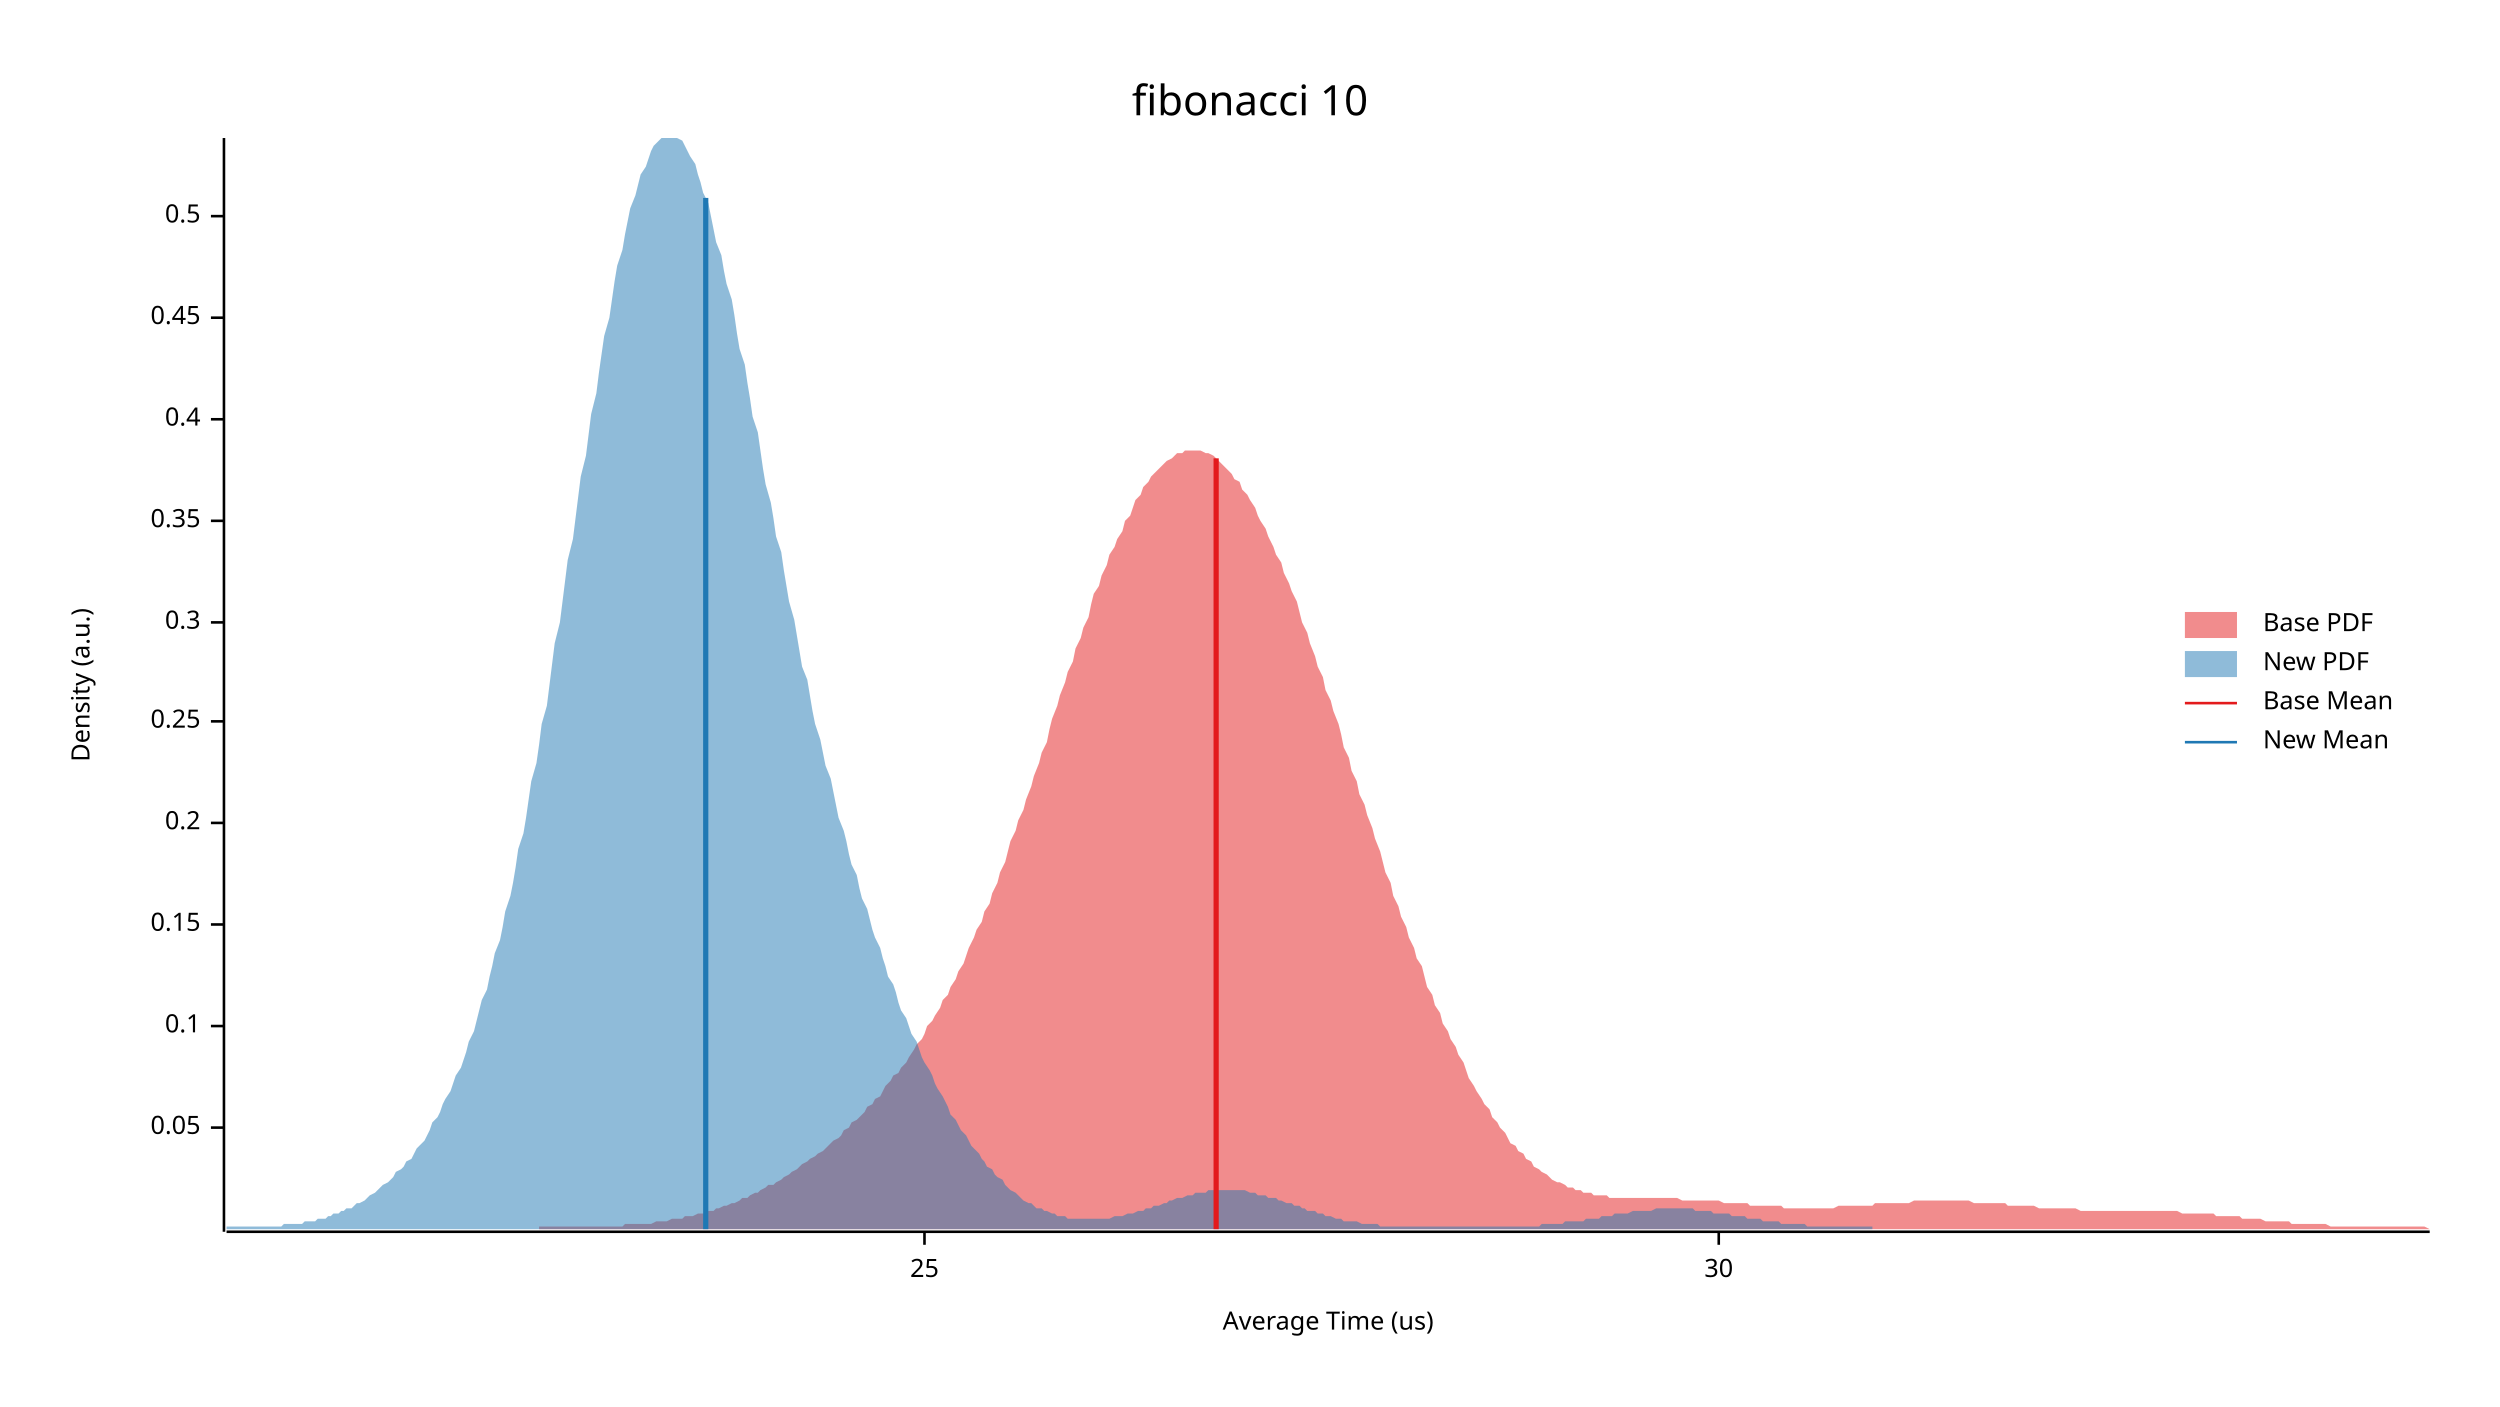
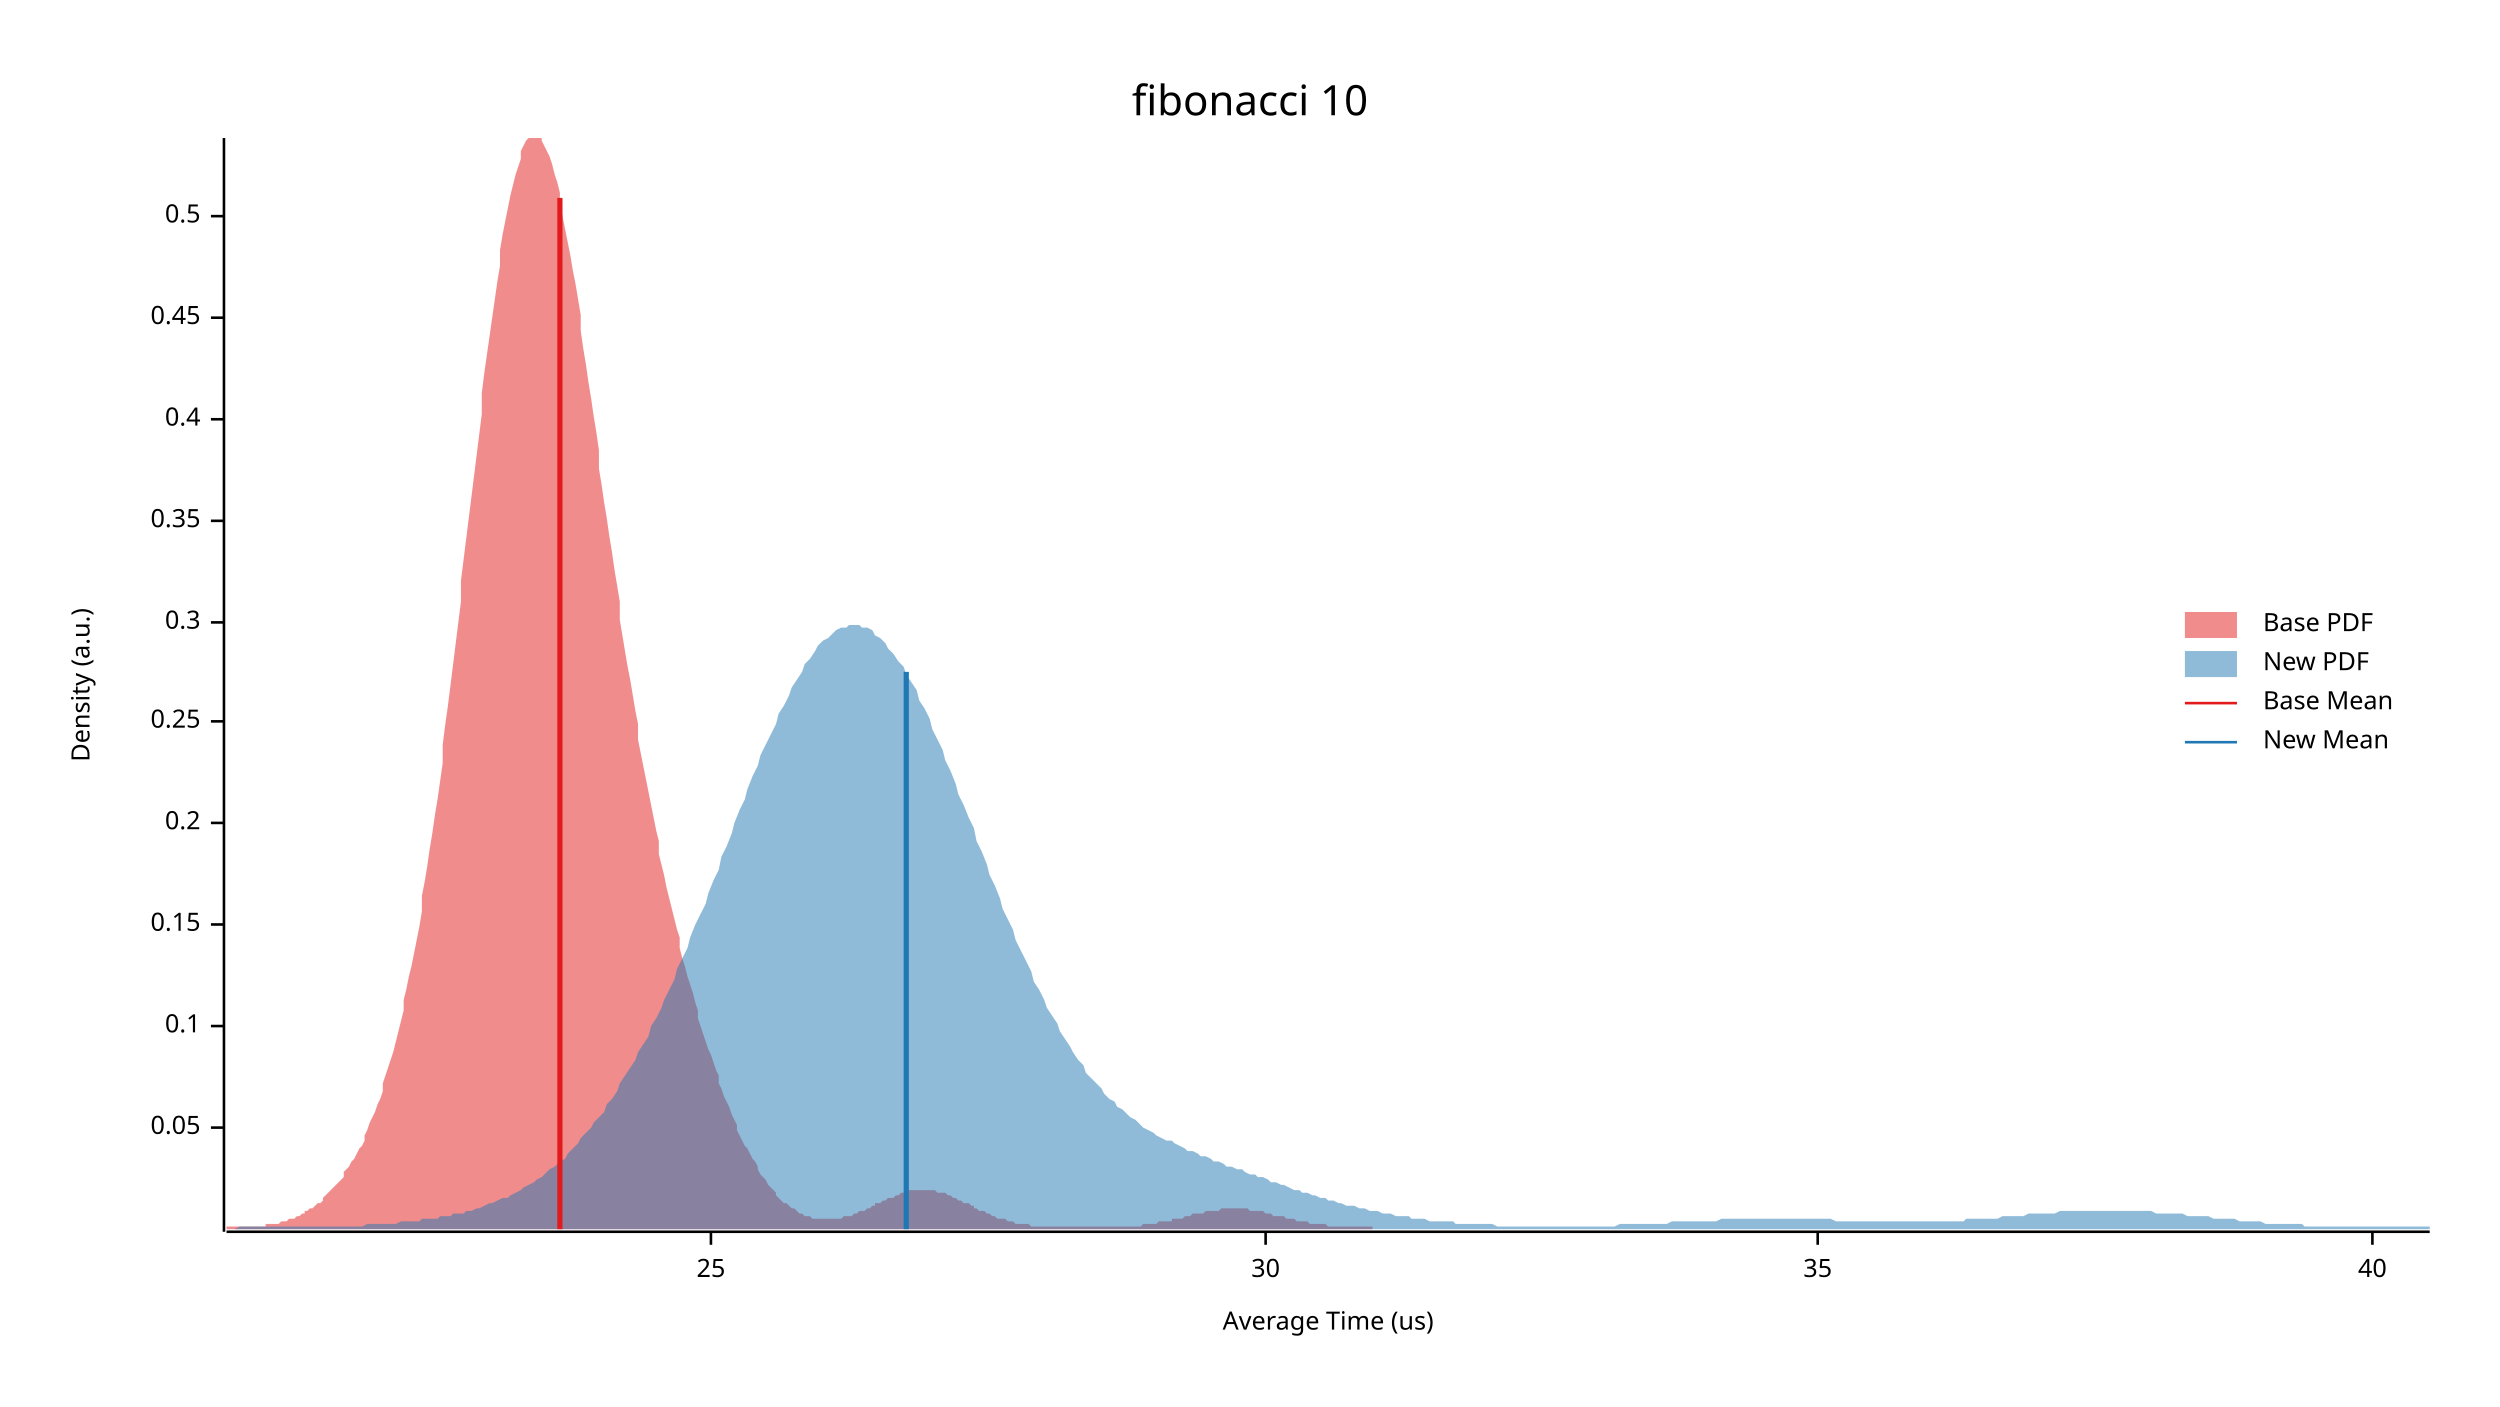
<svg xmlns="http://www.w3.org/2000/svg" width="960" height="540">
  <text x="480" y="32" dy="0.76em" text-anchor="middle" font-family="sans-serif" font-size="16.129" opacity="1" fill="#000000">
fibonacci 10
</text>
  <text x="27" y="263" dy="0.76em" text-anchor="middle" font-family="sans-serif" font-size="9.677" opacity="1" fill="#000000" transform="rotate(270, 27, 263)">
Density (a.u.)
</text>
  <text x="510" y="513" dy="-0.5ex" text-anchor="middle" font-family="sans-serif" font-size="9.677" opacity="1" fill="#000000">
Average Time (us)
</text>
  <polyline fill="none" opacity="1" stroke="#000000" stroke-width="1" points="86,53 86,473 " />
  <text x="77" y="433" dy="0.5ex" text-anchor="end" font-family="sans-serif" font-size="9.677" opacity="1" fill="#000000">
0.05
</text>
  <polyline fill="none" opacity="1" stroke="#000000" stroke-width="1" points="81,433 86,433 " />
  <text x="77" y="394" dy="0.5ex" text-anchor="end" font-family="sans-serif" font-size="9.677" opacity="1" fill="#000000">
0.1
</text>
  <polyline fill="none" opacity="1" stroke="#000000" stroke-width="1" points="81,394 86,394 " />
  <text x="77" y="355" dy="0.5ex" text-anchor="end" font-family="sans-serif" font-size="9.677" opacity="1" fill="#000000">
0.15
</text>
  <polyline fill="none" opacity="1" stroke="#000000" stroke-width="1" points="81,355 86,355 " />
  <text x="77" y="316" dy="0.5ex" text-anchor="end" font-family="sans-serif" font-size="9.677" opacity="1" fill="#000000">
0.2
</text>
  <polyline fill="none" opacity="1" stroke="#000000" stroke-width="1" points="81,316 86,316 " />
  <text x="77" y="277" dy="0.5ex" text-anchor="end" font-family="sans-serif" font-size="9.677" opacity="1" fill="#000000">
0.25
</text>
  <polyline fill="none" opacity="1" stroke="#000000" stroke-width="1" points="81,277 86,277 " />
  <text x="77" y="239" dy="0.5ex" text-anchor="end" font-family="sans-serif" font-size="9.677" opacity="1" fill="#000000">
0.3
</text>
  <polyline fill="none" opacity="1" stroke="#000000" stroke-width="1" points="81,239 86,239 " />
  <text x="77" y="200" dy="0.5ex" text-anchor="end" font-family="sans-serif" font-size="9.677" opacity="1" fill="#000000">
0.35
</text>
  <polyline fill="none" opacity="1" stroke="#000000" stroke-width="1" points="81,200 86,200 " />
  <text x="77" y="161" dy="0.5ex" text-anchor="end" font-family="sans-serif" font-size="9.677" opacity="1" fill="#000000">
0.4
</text>
  <polyline fill="none" opacity="1" stroke="#000000" stroke-width="1" points="81,161 86,161 " />
  <text x="77" y="122" dy="0.5ex" text-anchor="end" font-family="sans-serif" font-size="9.677" opacity="1" fill="#000000">
0.45
</text>
  <polyline fill="none" opacity="1" stroke="#000000" stroke-width="1" points="81,122 86,122 " />
  <text x="77" y="83" dy="0.5ex" text-anchor="end" font-family="sans-serif" font-size="9.677" opacity="1" fill="#000000">
0.5
</text>
  <polyline fill="none" opacity="1" stroke="#000000" stroke-width="1" points="81,83 86,83 " />
  <polyline fill="none" opacity="1" stroke="#000000" stroke-width="1" points="87,473 933,473 " />
-   <text x="355" y="483" dy="0.76em" text-anchor="middle" font-family="sans-serif" font-size="9.677" opacity="1" fill="#000000">
+   <text x="273" y="483" dy="0.76em" text-anchor="middle" font-family="sans-serif" font-size="9.677" opacity="1" fill="#000000">
25
</text>
-   <polyline fill="none" opacity="1" stroke="#000000" stroke-width="1" points="355,473 355,478 " />
-   <text x="660" y="483" dy="0.76em" text-anchor="middle" font-family="sans-serif" font-size="9.677" opacity="1" fill="#000000">
+   <polyline fill="none" opacity="1" stroke="#000000" stroke-width="1" points="273,473 273,478 " />
+   <text x="486" y="483" dy="0.76em" text-anchor="middle" font-family="sans-serif" font-size="9.677" opacity="1" fill="#000000">
30
</text>
-   <polyline fill="none" opacity="1" stroke="#000000" stroke-width="1" points="660,473 660,478 " />
-   <polygon opacity="0.5" fill="#E31A1C" points="207,471 208,471 210,471 211,471 212,471 214,471 215,471 217,471 218,471 220,471 221,471 223,471 224,471 226,471 227,471 228,471 230,471 231,471 233,471 234,471 236,471 237,471 239,471 240,470 242,470 243,470 244,470 246,470 247,470 249,470 250,470 252,469 253,469 255,469 256,469 258,468 259,468 260,468 262,468 263,467 265,467 266,467 268,466 269,466 271,466 272,465 274,465 275,464 276,464 278,463 279,463 281,462 282,462 284,461 285,460 287,460 288,459 290,458 291,458 292,457 294,456 295,455 297,455 298,454 300,453 301,452 303,451 304,450 306,449 307,448 308,447 310,446 311,445 313,444 314,443 316,442 317,441 319,439 320,438 322,437 323,436 324,434 326,433 327,431 329,430 330,429 332,427 333,425 335,424 336,422 338,421 339,419 340,417 342,415 343,413 345,412 346,410 348,408 349,406 351,403 352,401 354,399 355,397 356,394 358,392 359,390 361,387 362,384 364,382 365,379 367,376 368,373 370,370 371,367 372,364 374,360 375,357 377,354 378,350 380,347 381,343 383,339 384,335 386,331 387,327 388,323 390,319 391,315 393,311 394,307 396,302 397,298 399,293 400,289 402,285 403,280 404,276 406,271 407,267 409,262 410,258 412,254 413,249 415,245 416,241 418,237 419,232 420,228 422,225 423,221 425,217 426,213 428,210 429,207 431,204 432,200 434,198 435,195 436,192 438,190 439,187 441,185 442,183 444,181 445,180 447,178 448,177 450,176 451,175 452,174 454,174 455,173 457,173 458,173 460,173 461,173 463,174 464,174 466,175 467,176 468,177 470,179 471,180 473,182 474,184 476,185 477,188 479,190 480,192 482,195 483,198 484,200 486,203 487,206 489,210 490,213 492,216 493,220 495,224 496,227 498,231 499,235 500,239 502,243 503,247 505,252 506,256 508,260 509,265 511,269 512,273 514,278 515,282 516,287 518,291 519,296 521,300 522,305 524,309 525,313 527,318 528,322 530,327 531,331 532,335 534,339 535,344 537,348 538,352 540,356 541,360 543,364 544,368 546,371 547,375 548,379 550,382 551,386 553,389 554,393 556,396 557,399 559,402 560,405 562,408 563,411 564,414 566,417 567,419 569,422 570,424 572,426 573,429 575,431 576,433 578,435 579,437 580,439 582,440 583,442 585,443 586,445 588,446 589,448 591,449 592,450 594,451 595,452 596,453 598,454 599,454 601,455 602,456 604,456 605,457 607,457 608,458 610,458 611,458 612,459 614,459 615,459 617,459 618,460 620,460 621,460 623,460 624,460 626,460 627,460 628,460 630,460 631,460 633,460 634,460 636,460 637,460 639,460 640,460 642,460 643,460 644,460 646,461 647,461 649,461 650,461 652,461 653,461 655,461 656,461 658,461 659,461 660,461 662,462 663,462 665,462 666,462 668,462 669,462 671,462 672,463 674,463 675,463 676,463 678,463 679,463 681,463 682,463 684,463 685,464 687,464 688,464 690,464 691,464 692,464 694,464 695,464 697,464 698,464 700,464 701,464 703,464 704,464 706,463 707,463 708,463 710,463 711,463 713,463 714,463 716,463 717,463 719,463 720,462 722,462 723,462 724,462 726,462 727,462 729,462 730,462 732,462 733,462 735,461 736,461 738,461 739,461 740,461 742,461 743,461 745,461 746,461 748,461 749,461 751,461 752,461 754,461 755,461 756,461 758,462 759,462 761,462 762,462 764,462 765,462 767,462 768,462 770,462 771,463 772,463 774,463 775,463 777,463 778,463 780,463 781,463 783,464 784,464 786,464 787,464 788,464 790,464 791,464 793,464 794,464 796,464 797,464 799,465 800,465 802,465 803,465 804,465 806,465 807,465 809,465 810,465 812,465 813,465 815,465 816,465 818,465 819,465 820,465 822,465 823,465 825,465 826,465 828,465 829,465 831,465 832,465 834,465 835,465 836,465 838,466 839,466 841,466 842,466 844,466 845,466 847,466 848,466 850,466 851,467 852,467 854,467 855,467 857,467 858,467 860,467 861,468 863,468 864,468 866,468 867,468 868,468 870,469 871,469 873,469 874,469 876,469 877,469 879,469 880,470 882,470 883,470 884,470 886,470 887,470 889,470 890,470 892,470 893,470 895,471 896,471 898,471 899,471 900,471 902,471 903,471 905,471 906,471 908,471 909,471 911,471 912,471 914,471 915,471 916,471 918,471 919,471 921,471 922,471 924,471 925,471 927,471 928,471 930,471 931,471 933,472 933,472 207,472 " />
-   <polygon opacity="0.5" fill="#1F78B4" points="87,471 88,471 89,471 90,471 92,471 93,471 94,471 95,471 97,471 98,471 99,471 100,471 102,471 103,471 104,471 106,471 107,471 108,471 109,470 111,470 112,470 113,470 114,470 116,470 117,469 118,469 119,469 121,469 122,468 123,468 125,468 126,467 127,467 128,466 130,466 131,465 132,465 133,464 135,464 136,463 137,462 138,462 140,461 141,460 142,459 144,458 145,457 146,456 147,455 149,454 150,453 151,452 152,450 154,449 155,448 156,446 158,445 159,443 160,441 161,440 163,438 164,436 165,434 166,431 168,429 169,427 170,424 171,422 173,419 174,416 175,413 177,410 178,407 179,404 180,400 182,396 183,392 184,388 185,384 187,380 188,375 189,371 190,366 192,361 193,356 194,350 196,344 197,339 198,333 199,326 201,320 202,314 203,307 204,300 206,293 207,286 208,278 210,271 211,263 212,255 213,247 215,239 216,231 217,223 218,215 220,207 221,199 222,191 223,183 225,175 226,167 227,159 229,151 230,143 231,136 232,129 234,122 235,115 236,108 237,102 239,96 240,90 241,85 242,80 244,75 245,71 246,67 248,64 249,61 250,58 251,56 253,54 254,53 255,53 256,53 258,53 259,53 260,53 262,54 263,56 264,58 265,60 267,63 268,67 269,70 270,74 272,78 273,83 274,88 275,93 277,98 278,104 279,109 281,115 282,121 283,128 284,134 286,140 287,147 288,153 289,160 291,166 292,173 293,180 294,186 296,193 297,199 298,206 300,212 301,219 302,225 303,231 305,238 306,244 307,250 308,256 310,261 311,267 312,273 313,278 315,284 316,289 317,294 319,299 320,304 321,309 322,314 324,319 325,323 326,328 327,332 329,336 330,341 331,345 333,349 334,353 335,357 336,360 338,364 339,368 340,371 341,375 343,378 344,381 345,385 346,388 348,391 349,394 350,397 352,400 353,403 354,406 355,408 357,411 358,413 359,416 360,418 362,421 363,423 364,425 365,428 367,430 368,432 369,434 371,436 372,438 373,440 374,441 376,443 377,445 378,446 379,448 381,449 382,451 383,452 385,453 386,455 387,456 388,457 390,458 391,459 392,460 393,461 395,462 396,462 397,463 398,464 400,464 401,465 402,465 404,466 405,466 406,467 407,467 409,467 410,468 411,468 412,468 414,468 415,468 416,468 417,468 419,468 420,468 421,468 423,468 424,468 425,468 426,468 428,467 429,467 430,467 431,467 433,466 434,466 435,466 437,465 438,465 439,465 440,464 442,464 443,463 444,463 445,463 447,462 448,462 449,461 450,461 452,460 453,460 454,460 456,459 457,459 458,459 459,458 461,458 462,458 463,458 464,457 466,457 467,457 468,457 469,457 471,457 472,457 473,457 475,457 476,457 477,457 478,457 480,458 481,458 482,458 483,459 485,459 486,459 487,460 488,460 490,460 491,461 492,461 494,462 495,462 496,462 497,463 499,463 500,464 501,464 502,465 504,465 505,465 506,466 508,466 509,467 510,467 511,467 513,468 514,468 515,468 516,469 518,469 519,469 520,469 521,469 523,470 524,470 525,470 527,470 528,470 529,470 530,471 532,471 533,471 534,471 535,471 537,471 538,471 539,471 540,471 542,471 543,471 544,471 546,471 547,471 548,471 549,471 551,471 552,471 553,471 554,471 556,471 557,471 558,471 560,471 561,471 562,471 563,471 565,471 566,471 567,471 568,471 570,471 571,471 572,471 573,471 575,471 576,471 577,471 579,471 580,471 581,471 582,471 584,471 585,471 586,471 587,471 589,471 590,471 591,471 592,470 594,470 595,470 596,470 598,470 599,470 600,470 601,469 603,469 604,469 605,469 606,469 608,469 609,468 610,468 612,468 613,468 614,468 615,467 617,467 618,467 619,467 620,466 622,466 623,466 624,466 625,466 627,465 628,465 629,465 631,465 632,465 633,465 634,465 636,464 637,464 638,464 639,464 641,464 642,464 643,464 644,464 646,464 647,464 648,464 650,464 651,465 652,465 653,465 655,465 656,465 657,465 658,466 660,466 661,466 662,466 664,466 665,467 666,467 667,467 669,467 670,467 671,468 672,468 674,468 675,468 676,468 677,469 679,469 680,469 681,469 683,469 684,470 685,470 686,470 688,470 689,470 690,470 691,470 693,470 694,471 695,471 696,471 698,471 699,471 700,471 702,471 703,471 704,471 705,471 707,471 708,471 709,471 710,471 712,471 713,471 714,471 715,471 717,471 718,471 719,471 719,472 87,472 " />
-   <polyline fill="none" opacity="1" stroke="#E31A1C" stroke-width="2" points="467,472 467,176 " />
-   <polyline fill="none" opacity="1" stroke="#1F78B4" stroke-width="2" points="271,472 271,76 " />
+   <polyline fill="none" opacity="1" stroke="#000000" stroke-width="1" points="486,473 486,478 " />
+   <text x="698" y="483" dy="0.76em" text-anchor="middle" font-family="sans-serif" font-size="9.677" opacity="1" fill="#000000">
+ 35
+ </text>
+   <polyline fill="none" opacity="1" stroke="#000000" stroke-width="1" points="698,473 698,478 " />
+   <text x="911" y="483" dy="0.76em" text-anchor="middle" font-family="sans-serif" font-size="9.677" opacity="1" fill="#000000">
+ 40
+ </text>
+   <polyline fill="none" opacity="1" stroke="#000000" stroke-width="1" points="911,473 911,478 " />
+   <polygon opacity="0.5" fill="#E31A1C" points="87,471 87,471 88,471 89,471 90,471 91,471 92,471 93,471 94,471 94,471 95,471 96,471 97,471 98,471 99,471 100,471 101,471 102,471 102,470 103,470 104,470 105,470 106,470 107,470 108,469 109,469 109,469 110,469 111,468 112,468 113,468 114,467 115,467 116,466 117,466 117,465 118,465 119,464 120,464 121,463 122,462 123,462 124,461 124,460 125,459 126,458 127,457 128,456 129,455 130,454 131,453 132,452 132,450 133,449 134,448 135,446 136,445 137,443 138,441 139,440 140,438 140,436 141,434 142,431 143,429 144,427 145,424 146,422 147,419 147,416 148,413 149,410 150,407 151,404 152,400 153,396 154,392 155,388 155,384 156,380 157,375 158,371 159,366 160,361 161,356 162,350 162,344 163,339 164,333 165,326 166,320 167,313 168,307 169,300 170,293 170,286 171,278 172,271 173,263 174,255 175,247 176,239 177,231 177,223 178,215 179,207 180,199 181,191 182,183 183,175 184,167 185,159 185,151 186,143 187,136 188,129 189,122 190,115 191,108 192,102 192,96 193,90 194,85 195,80 196,75 197,71 198,67 199,64 200,61 200,58 201,56 202,54 203,53 204,53 205,53 206,53 207,53 208,53 208,54 209,56 210,58 211,60 212,63 213,67 214,70 215,74 215,78 216,83 217,88 218,93 219,98 220,104 221,109 222,115 223,121 223,127 224,134 225,140 226,147 227,153 228,160 229,166 230,173 230,180 231,186 232,193 233,199 234,206 235,212 236,219 237,225 238,231 238,238 239,244 240,250 241,256 242,261 243,267 244,273 245,278 245,284 246,289 247,294 248,299 249,304 250,309 251,314 252,319 253,323 253,328 254,332 255,336 256,341 257,345 258,349 259,353 260,357 261,360 261,364 262,368 263,371 264,375 265,378 266,381 267,385 268,388 268,391 269,394 270,397 271,400 272,403 273,405 274,408 275,411 276,413 276,416 277,418 278,421 279,423 280,425 281,428 282,430 283,432 283,434 284,436 285,438 286,440 287,441 288,443 289,445 290,446 291,448 291,449 292,451 293,452 294,453 295,455 296,456 297,457 298,458 298,459 299,460 300,461 301,462 302,462 303,463 304,464 305,464 306,465 306,465 307,466 308,466 309,467 310,467 311,467 312,468 313,468 314,468 314,468 315,468 316,468 317,468 318,468 319,468 320,468 321,468 321,468 322,468 323,468 324,467 325,467 326,467 327,467 328,466 329,466 329,466 330,465 331,465 332,465 333,464 334,464 335,463 336,463 336,462 337,462 338,462 339,461 340,461 341,460 342,460 343,460 344,459 344,459 345,459 346,458 347,458 348,458 349,457 350,457 351,457 351,457 352,457 353,457 354,457 355,457 356,457 357,457 358,457 359,457 359,457 360,458 361,458 362,458 363,458 364,459 365,459 366,460 367,460 367,460 368,461 369,461 370,462 371,462 372,462 373,463 374,463 374,464 375,464 376,465 377,465 378,465 379,466 380,466 381,467 382,467 382,467 383,468 384,468 385,468 386,468 387,469 388,469 389,469 389,469 390,470 391,470 392,470 393,470 394,470 395,470 396,471 397,471 397,471 398,471 399,471 400,471 401,471 402,471 403,471 404,471 404,471 405,471 406,471 407,471 408,471 409,471 410,471 411,471 412,471 412,471 413,471 414,471 415,471 416,471 417,471 418,471 419,471 420,471 420,471 421,471 422,471 423,471 424,471 425,471 426,471 427,471 427,471 428,471 429,471 430,471 431,471 432,471 433,471 434,471 435,471 435,471 436,471 437,471 438,471 439,470 440,470 441,470 442,470 442,470 443,470 444,470 445,469 446,469 447,469 448,469 449,469 450,469 450,468 451,468 452,468 453,468 454,468 455,467 456,467 457,467 457,467 458,466 459,466 460,466 461,466 462,466 463,465 464,465 465,465 465,465 466,465 467,465 468,465 469,464 470,464 471,464 472,464 473,464 473,464 474,464 475,464 476,464 477,464 478,464 479,464 480,465 480,465 481,465 482,465 483,465 484,465 485,465 486,466 487,466 488,466 488,466 489,467 490,467 491,467 492,467 493,467 494,468 495,468 495,468 496,468 497,468 498,469 499,469 500,469 501,469 502,469 503,470 503,470 504,470 505,470 506,470 507,470 508,470 509,470 510,471 510,471 511,471 512,471 513,471 514,471 515,471 516,471 517,471 518,471 518,471 519,471 520,471 521,471 522,471 523,471 524,471 525,471 526,471 526,471 527,471 527,472 87,472 " />
+   <polygon opacity="0.5" fill="#1F78B4" points="90,472 92,471 93,471 95,471 97,471 98,471 100,471 102,471 103,471 105,471 107,471 108,471 110,471 112,471 113,471 115,471 117,471 119,471 120,471 122,471 124,471 125,471 127,471 129,471 130,471 132,471 134,471 135,471 137,471 139,471 141,470 142,470 144,470 146,470 147,470 149,470 151,470 152,470 154,469 156,469 157,469 159,469 161,469 162,468 164,468 166,468 168,468 169,467 171,467 173,467 174,466 176,466 178,466 179,465 181,465 183,464 184,464 186,463 188,462 189,462 191,461 193,460 195,460 196,459 198,458 200,457 201,456 203,455 205,454 206,453 208,452 210,450 211,449 213,448 215,446 217,445 218,443 220,441 222,439 223,437 225,435 227,433 228,431 230,429 232,427 233,424 235,422 237,419 238,416 240,413 242,410 244,407 245,404 247,401 249,398 250,394 252,391 254,387 255,384 257,380 259,376 260,372 262,368 264,364 265,360 267,355 269,351 271,347 272,343 274,338 276,334 277,329 279,325 281,320 282,316 284,311 286,307 287,303 289,298 291,294 292,290 294,286 296,282 298,278 299,274 301,271 303,267 304,264 306,261 308,258 309,255 311,253 313,250 314,248 316,246 318,245 320,243 321,242 323,241 325,241 326,240 328,240 330,240 331,241 333,241 335,242 336,244 338,245 340,247 341,249 343,251 345,254 347,256 348,259 350,262 352,265 353,269 355,272 357,276 358,280 360,284 362,288 363,292 365,296 367,301 368,305 370,309 372,314 374,318 375,323 377,327 379,332 380,336 382,340 384,345 385,349 387,353 389,357 390,361 392,365 394,369 396,373 397,377 399,380 401,384 402,387 404,390 406,393 407,396 409,399 411,402 412,404 414,407 416,409 417,412 419,414 421,416 423,418 424,420 426,422 428,423 429,425 431,426 433,428 434,429 436,430 438,432 439,433 441,434 443,435 444,436 446,437 448,438 450,438 451,439 453,440 455,441 456,442 458,442 460,443 461,444 463,444 465,445 466,446 468,446 470,447 471,448 473,448 475,449 477,449 478,450 480,451 482,451 483,452 485,452 487,453 488,454 490,454 492,455 493,455 495,456 497,457 499,457 500,458 502,458 504,459 505,459 507,460 509,460 510,461 512,461 514,462 515,462 517,463 519,463 520,463 522,464 524,464 526,465 527,465 529,465 531,466 532,466 534,466 536,467 537,467 539,467 541,467 542,468 544,468 546,468 547,468 549,469 551,469 553,469 554,469 556,469 558,469 559,470 561,470 563,470 564,470 566,470 568,470 569,470 571,470 573,470 575,471 576,471 578,471 580,471 581,471 583,471 585,471 586,471 588,471 590,471 591,471 593,471 595,471 596,471 598,471 600,471 602,471 603,471 605,471 607,471 608,471 610,471 612,471 613,471 615,471 617,471 618,471 620,471 622,470 623,470 625,470 627,470 629,470 630,470 632,470 634,470 635,470 637,470 639,470 640,470 642,469 644,469 645,469 647,469 649,469 650,469 652,469 654,469 656,469 657,469 659,469 661,468 662,468 664,468 666,468 667,468 669,468 671,468 672,468 674,468 676,468 678,468 679,468 681,468 683,468 684,468 686,468 688,468 689,468 691,468 693,468 694,468 696,468 698,468 699,468 701,468 703,468 705,469 706,469 708,469 710,469 711,469 713,469 715,469 716,469 718,469 720,469 721,469 723,469 725,469 726,469 728,469 730,469 732,469 733,469 735,469 737,469 738,469 740,469 742,469 743,469 745,469 747,469 748,469 750,469 752,469 754,469 755,468 757,468 759,468 760,468 762,468 764,468 765,468 767,468 769,467 770,467 772,467 774,467 775,467 777,467 779,466 781,466 782,466 784,466 786,466 787,466 789,466 791,465 792,465 794,465 796,465 797,465 799,465 801,465 802,465 804,465 806,465 808,465 809,465 811,465 813,465 814,465 816,465 818,465 819,465 821,465 823,465 824,465 826,465 828,466 829,466 831,466 833,466 835,466 836,466 838,466 840,467 841,467 843,467 845,467 846,467 848,467 850,468 851,468 853,468 855,468 857,468 858,468 860,469 862,469 863,469 865,469 867,469 868,469 870,470 872,470 873,470 875,470 877,470 878,470 880,470 882,470 884,470 885,471 887,471 889,471 890,471 892,471 894,471 895,471 897,471 899,471 900,471 902,471 904,471 905,471 907,471 909,471 911,471 912,471 914,471 916,471 917,471 919,471 921,471 922,471 924,471 926,471 927,471 929,471 931,471 933,471 933,472 90,472 " />
+   <polyline fill="none" opacity="1" stroke="#E31A1C" stroke-width="2" points="215,472 215,76 " />
+   <polyline fill="none" opacity="1" stroke="#1F78B4" stroke-width="2" points="348,472 348,258 " />
  <text x="869" y="235" dy="0.76em" text-anchor="start" font-family="sans-serif" font-size="9.677" opacity="1" fill="#000000">
Base PDF
</text>
  <text x="869" y="250" dy="0.76em" text-anchor="start" font-family="sans-serif" font-size="9.677" opacity="1" fill="#000000">
New PDF
</text>
  <text x="869" y="265" dy="0.76em" text-anchor="start" font-family="sans-serif" font-size="9.677" opacity="1" fill="#000000">
Base Mean
</text>
  <text x="869" y="280" dy="0.76em" text-anchor="start" font-family="sans-serif" font-size="9.677" opacity="1" fill="#000000">
New Mean
</text>
  <rect x="839" y="235" width="20" height="10" opacity="0.5" fill="#E31A1C" stroke="none" />
  <rect x="839" y="250" width="20" height="10" opacity="0.5" fill="#1F78B4" stroke="none" />
  <polyline fill="none" opacity="1" stroke="#E31A1C" stroke-width="1" points="839,270 859,270 " />
  <polyline fill="none" opacity="1" stroke="#1F78B4" stroke-width="1" points="839,285 859,285 " />
</svg>
